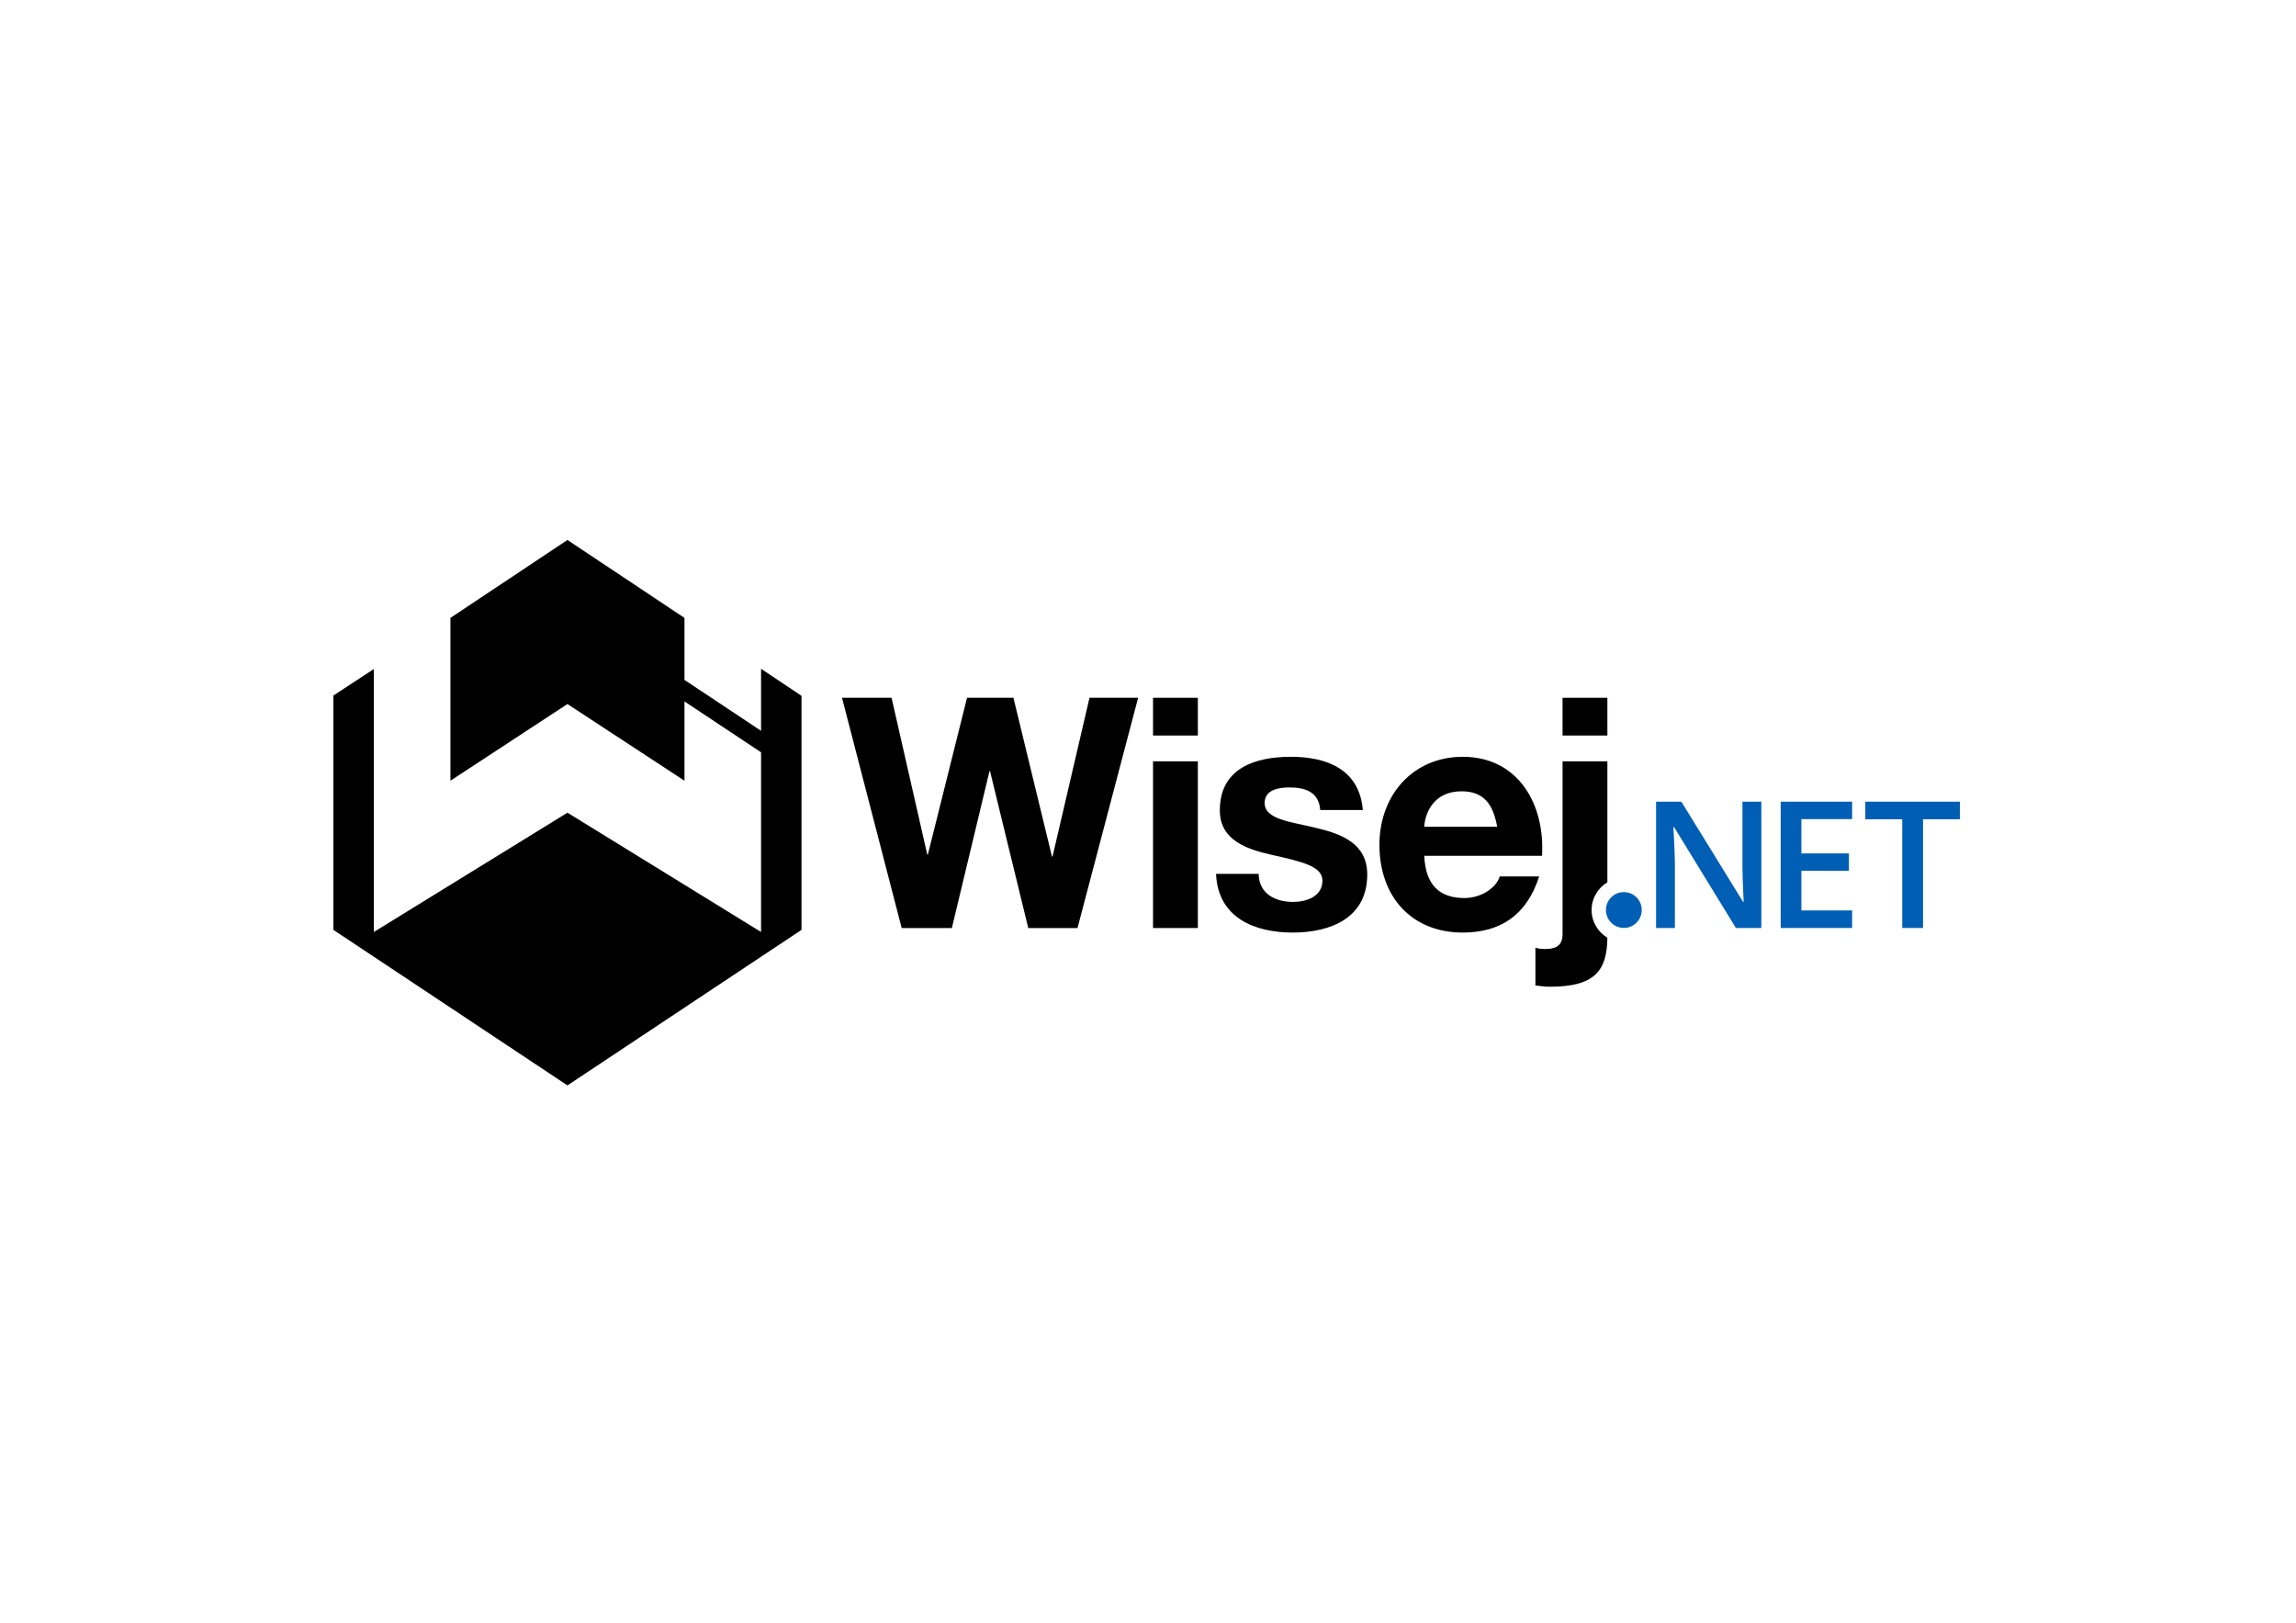
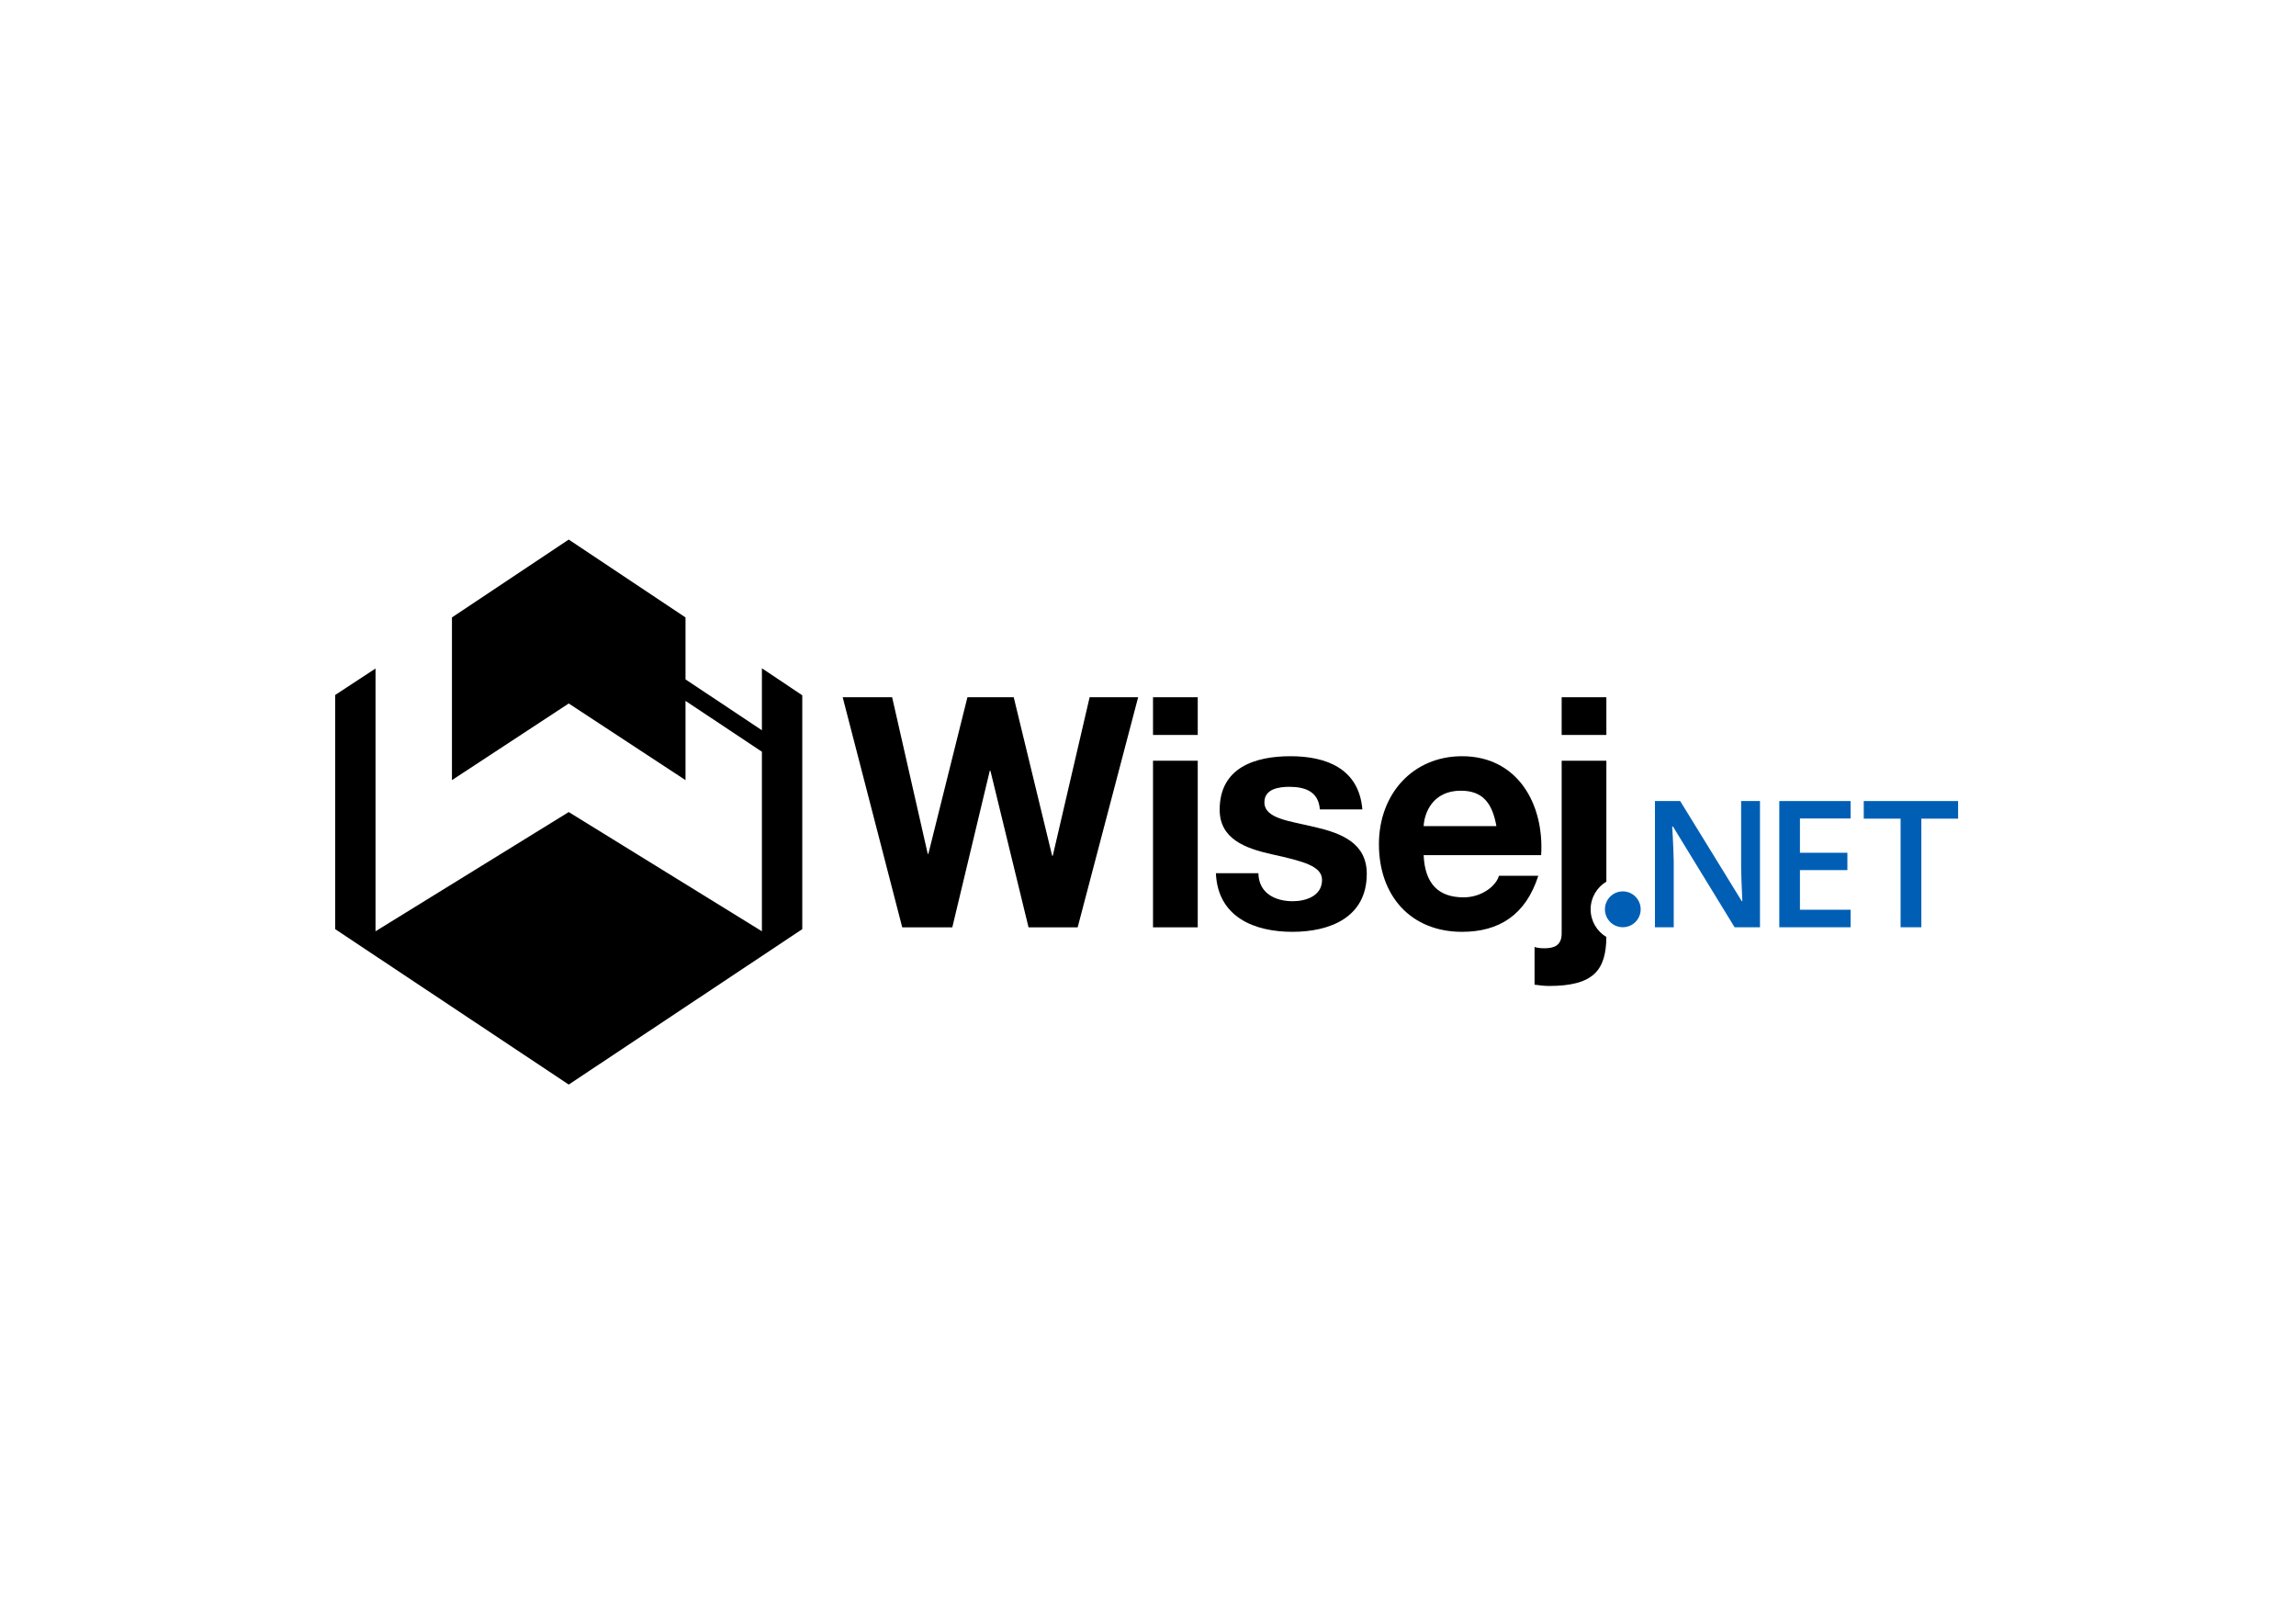
- <svg xmlns="http://www.w3.org/2000/svg" width="842px" height="595px" viewBox="0 0 632 447" version="1.1">
+ <svg xmlns="http://www.w3.org/2000/svg" width="456px" height="322px" viewBox="0 0 455 322" version="1.1">
  <g id="surface1">
-     <path style=" stroke:none;fill-rule:nonzero;fill:rgb(0%,0%,0%);fill-opacity:1;" d="M 209.398 184.234 L 209.398 201.32 L 188.297 187.297 L 188.297 170.215 L 156.055 148.75 L 123.812 170.215 L 123.812 215.07 L 156.055 193.941 L 188.297 215.07 L 188.297 193.223 L 209.398 207.242 L 209.398 256.742 L 156.055 223.875 L 102.711 256.742 L 102.711 184.301 L 91.574 191.594 L 91.574 256.156 L 156.055 299 L 220.539 256.156 L 220.539 191.68 Z M 209.398 184.234 " />
-     <path style=" stroke:none;fill-rule:nonzero;fill:rgb(0%,0%,0%);fill-opacity:1;" d="M 296.578 255.648 L 283.012 255.648 L 272.488 212.477 L 272.316 212.477 L 261.965 255.648 L 248.137 255.648 L 231.699 192.223 L 245.352 192.223 L 255.18 235.395 L 255.355 235.395 L 266.141 192.223 L 278.926 192.223 L 289.535 235.93 L 289.707 235.93 L 299.883 192.223 L 313.277 192.223 Z M 296.578 255.648 " />
-     <path style=" stroke:none;fill-rule:nonzero;fill:rgb(0%,0%,0%);fill-opacity:1;" d="M 317.387 192.223 L 329.734 192.223 L 329.734 202.617 L 317.387 202.617 Z M 317.387 192.223 " />
-     <path style=" stroke:none;fill-rule:nonzero;fill:rgb(0%,0%,0%);fill-opacity:1;" d="M 317.387 209.723 L 329.734 209.723 L 329.734 255.648 L 317.387 255.648 Z M 317.387 209.723 " />
-     <path style=" stroke:none;fill-rule:nonzero;fill:rgb(0%,0%,0%);fill-opacity:1;" d="M 346.484 240.727 C 346.574 246.23 351.094 248.453 355.965 248.453 C 359.531 248.453 364.055 247.035 364.055 242.59 C 364.055 238.77 358.922 237.438 350.055 235.484 C 342.922 233.887 335.789 231.309 335.789 223.227 C 335.789 211.5 345.703 208.477 355.355 208.477 C 365.188 208.477 374.23 211.855 375.188 223.137 L 363.445 223.137 C 363.098 218.25 359.445 216.918 355.008 216.918 C 352.227 216.918 348.137 217.449 348.137 221.18 C 348.137 225.711 355.094 226.332 362.141 228.023 C 369.359 229.711 376.402 232.375 376.402 240.902 C 376.402 252.984 366.141 256.895 355.879 256.895 C 345.441 256.895 335.27 252.895 334.746 240.727 Z M 346.484 240.727 " />
-     <path style=" stroke:none;fill-rule:nonzero;fill:rgb(0%,0%,0%);fill-opacity:1;" d="M 392.109 235.75 C 392.457 243.746 396.285 247.387 403.156 247.387 C 408.113 247.387 412.113 244.277 412.895 241.438 L 423.766 241.438 C 420.289 252.273 412.895 256.895 402.723 256.895 C 388.543 256.895 379.762 246.945 379.762 232.73 C 379.762 218.961 389.066 208.477 402.723 208.477 C 418.027 208.477 425.422 221.625 424.551 235.75 Z M 412.199 227.754 C 411.07 221.359 408.371 217.984 402.371 217.984 C 394.543 217.984 392.285 224.203 392.109 227.754 Z M 412.199 227.754 " />
-     <path style=" stroke:none;fill-rule:nonzero;fill:rgb(0%,0%,0%);fill-opacity:1;" d="M 430.215 192.223 L 442.562 192.223 L 442.562 202.617 L 430.215 202.617 Z M 430.215 192.223 " />
-     <path style=" stroke:none;fill-rule:nonzero;fill:rgb(0%,0%,0%);fill-opacity:1;" d="M 438.215 250.688 C 438.215 247.441 439.965 244.609 442.562 243.055 L 442.562 209.723 L 430.215 209.723 L 430.215 257.336 C 430.215 260.801 427.949 261.426 425.43 261.426 C 424.387 261.426 423.516 261.336 422.734 261.07 L 422.734 271.461 C 424.035 271.641 425.43 271.816 426.734 271.816 C 439.012 271.816 442.473 267.484 442.559 258.312 C 439.961 256.762 438.215 253.926 438.215 250.688 Z M 438.215 250.688 " />
-     <path style=" stroke:none;fill-rule:nonzero;fill:rgb(0%,37.255%,70.98%);fill-opacity:1;" d="M 447.098 245.746 C 449.82 245.746 452.031 247.957 452.031 250.684 C 452.031 253.414 449.82 255.625 447.098 255.625 C 444.371 255.625 442.164 253.414 442.164 250.684 C 442.164 247.957 444.371 245.746 447.098 245.746 " />
-     <path style=" stroke:none;fill-rule:nonzero;fill:rgb(0%,37.255%,70.98%);fill-opacity:1;" d="M 484.977 255.633 L 477.965 255.633 L 460.945 227.859 L 460.73 227.859 C 460.793 228.793 460.852 229.785 460.91 230.832 C 460.965 231.883 461.012 232.961 461.051 234.07 C 461.09 235.184 461.125 236.309 461.16 237.449 L 461.16 255.633 L 455.977 255.633 L 455.977 220.84 L 462.941 220.84 L 479.938 248.422 L 480.105 248.422 C 480.07 247.613 480.031 246.684 479.984 245.637 C 479.938 244.59 479.895 243.508 479.855 242.391 C 479.812 241.27 479.785 240.188 479.77 239.141 L 479.77 220.84 L 484.977 220.84 Z M 484.977 255.633 " />
-     <path style=" stroke:none;fill-rule:nonzero;fill:rgb(0%,37.255%,70.98%);fill-opacity:1;" d="M 509.988 255.633 L 490.309 255.633 L 490.309 220.84 L 509.988 220.84 L 509.988 225.645 L 496.012 225.645 L 496.012 235.094 L 509.109 235.094 L 509.109 239.879 L 496.012 239.879 L 496.012 250.801 L 509.988 250.801 Z M 509.988 255.633 " />
-     <path style=" stroke:none;fill-rule:nonzero;fill:rgb(0%,37.255%,70.98%);fill-opacity:1;" d="M 529.527 255.633 L 523.801 255.633 L 523.801 225.691 L 513.625 225.691 L 513.625 220.84 L 539.676 220.84 L 539.676 225.691 L 529.527 225.691 Z M 529.527 255.633 " />
+     <path style=" stroke:none;fill-rule:nonzero;fill:rgb(0%,0%,0%);fill-opacity:1;" d="M 150.82 132.715 L 150.82 145.023 L 135.645 134.922 L 135.645 122.617 L 112.453 107.152 L 89.262 122.617 L 89.262 154.926 L 112.453 139.707 L 135.645 154.926 L 135.645 139.191 L 150.82 149.289 L 150.82 184.945 L 112.453 161.27 L 74.082 184.945 L 74.082 132.762 L 66.07 138.016 L 66.07 184.523 L 112.453 215.387 L 158.836 184.523 L 158.836 138.078 Z M 150.82 132.715 " />
+     <path style=" stroke:none;fill-rule:nonzero;fill:rgb(0%,0%,0%);fill-opacity:1;" d="M 213.531 184.16 L 203.773 184.16 L 196.203 153.059 L 196.078 153.059 L 188.633 184.16 L 178.688 184.16 L 166.863 138.469 L 176.684 138.469 L 183.754 169.566 L 183.879 169.566 L 191.637 138.469 L 200.832 138.469 L 208.465 169.953 L 208.586 169.953 L 215.906 138.469 L 225.543 138.469 Z M 213.531 184.16 " />
+     <path style=" stroke:none;fill-rule:nonzero;fill:rgb(0%,0%,0%);fill-opacity:1;" d="M 228.496 138.469 L 237.379 138.469 L 237.379 145.957 L 228.496 145.957 Z M 228.496 138.469 " />
+     <path style=" stroke:none;fill-rule:nonzero;fill:rgb(0%,0%,0%);fill-opacity:1;" d="M 228.496 151.074 L 237.379 151.074 L 237.379 184.16 L 228.496 184.16 Z M 228.496 151.074 " />
+     <path style=" stroke:none;fill-rule:nonzero;fill:rgb(0%,0%,0%);fill-opacity:1;" d="M 249.426 173.41 C 249.492 177.375 252.742 178.977 256.246 178.977 C 258.812 178.977 262.066 177.953 262.066 174.75 C 262.066 172 258.375 171.039 251.996 169.633 C 246.863 168.48 241.734 166.625 241.734 160.805 C 241.734 152.355 248.867 150.18 255.809 150.18 C 262.879 150.18 269.387 152.613 270.074 160.738 L 261.629 160.738 C 261.379 157.219 258.75 156.258 255.559 156.258 C 253.559 156.258 250.617 156.641 250.617 159.328 C 250.617 162.594 255.621 163.039 260.688 164.258 C 265.883 165.473 270.949 167.395 270.949 173.535 C 270.949 182.238 263.566 185.055 256.184 185.055 C 248.676 185.055 241.359 182.176 240.984 173.41 Z M 249.426 173.41 " />
+     <path style=" stroke:none;fill-rule:nonzero;fill:rgb(0%,0%,0%);fill-opacity:1;" d="M 282.246 169.824 C 282.496 175.586 285.25 178.207 290.191 178.207 C 293.758 178.207 296.633 175.969 297.195 173.922 L 305.016 173.922 C 302.516 181.727 297.195 185.055 289.879 185.055 C 279.68 185.055 273.363 177.891 273.363 167.648 C 273.363 157.73 280.055 150.18 289.879 150.18 C 300.887 150.18 306.207 159.648 305.582 169.824 Z M 296.695 164.062 C 295.883 159.457 293.941 157.027 289.625 157.027 C 283.996 157.027 282.371 161.508 282.246 164.062 Z M 296.695 164.062 " />
+     <path style=" stroke:none;fill-rule:nonzero;fill:rgb(0%,0%,0%);fill-opacity:1;" d="M 309.656 138.469 L 318.535 138.469 L 318.535 145.957 L 309.656 145.957 Z M 309.656 138.469 " />
+     <path style=" stroke:none;fill-rule:nonzero;fill:rgb(0%,0%,0%);fill-opacity:1;" d="M 315.41 180.586 C 315.41 178.246 316.668 176.207 318.535 175.086 L 318.535 151.074 L 309.656 151.074 L 309.656 185.375 C 309.656 187.871 308.023 188.32 306.211 188.32 C 305.461 188.32 304.836 188.254 304.273 188.062 L 304.273 195.551 C 305.211 195.68 306.211 195.805 307.152 195.805 C 315.98 195.805 318.473 192.684 318.535 186.078 C 316.664 184.961 315.41 182.918 315.41 180.586 Z M 315.41 180.586 " />
+     <path style=" stroke:none;fill-rule:nonzero;fill:rgb(0%,37.255%,70.98%);fill-opacity:1;" d="M 321.797 177.023 C 323.758 177.023 325.348 178.617 325.348 180.582 C 325.348 182.551 323.758 184.141 321.797 184.141 C 319.836 184.141 318.25 182.551 318.25 180.582 C 318.25 178.617 319.836 177.023 321.797 177.023 " />
+     <path style=" stroke:none;fill-rule:nonzero;fill:rgb(0%,37.255%,70.98%);fill-opacity:1;" d="M 349.043 184.148 L 344 184.148 L 331.758 164.141 L 331.605 164.141 C 331.648 164.812 331.691 165.527 331.734 166.281 C 331.773 167.039 331.805 167.816 331.836 168.613 C 331.863 169.418 331.887 170.227 331.914 171.047 L 331.914 184.148 L 328.184 184.148 L 328.184 159.082 L 333.195 159.082 L 345.418 178.953 L 345.539 178.953 C 345.516 178.371 345.488 177.699 345.453 176.945 C 345.418 176.191 345.391 175.414 345.359 174.609 C 345.328 173.801 345.309 173.02 345.301 172.266 L 345.301 159.082 L 349.043 159.082 Z M 349.043 184.148 " />
+     <path style=" stroke:none;fill-rule:nonzero;fill:rgb(0%,37.255%,70.98%);fill-opacity:1;" d="M 367.035 184.148 L 352.879 184.148 L 352.879 159.082 L 367.035 159.082 L 367.035 162.543 L 356.98 162.543 L 356.98 169.352 L 366.402 169.352 L 366.402 172.797 L 356.98 172.797 L 356.98 180.668 L 367.035 180.668 Z M 367.035 184.148 " />
+     <path style=" stroke:none;fill-rule:nonzero;fill:rgb(0%,37.255%,70.98%);fill-opacity:1;" d="M 381.09 184.148 L 376.969 184.148 L 376.969 162.578 L 369.652 162.578 L 369.652 159.082 L 388.391 159.082 L 388.391 162.578 L 381.09 162.578 Z M 381.09 184.148 " />
  </g>
</svg>
